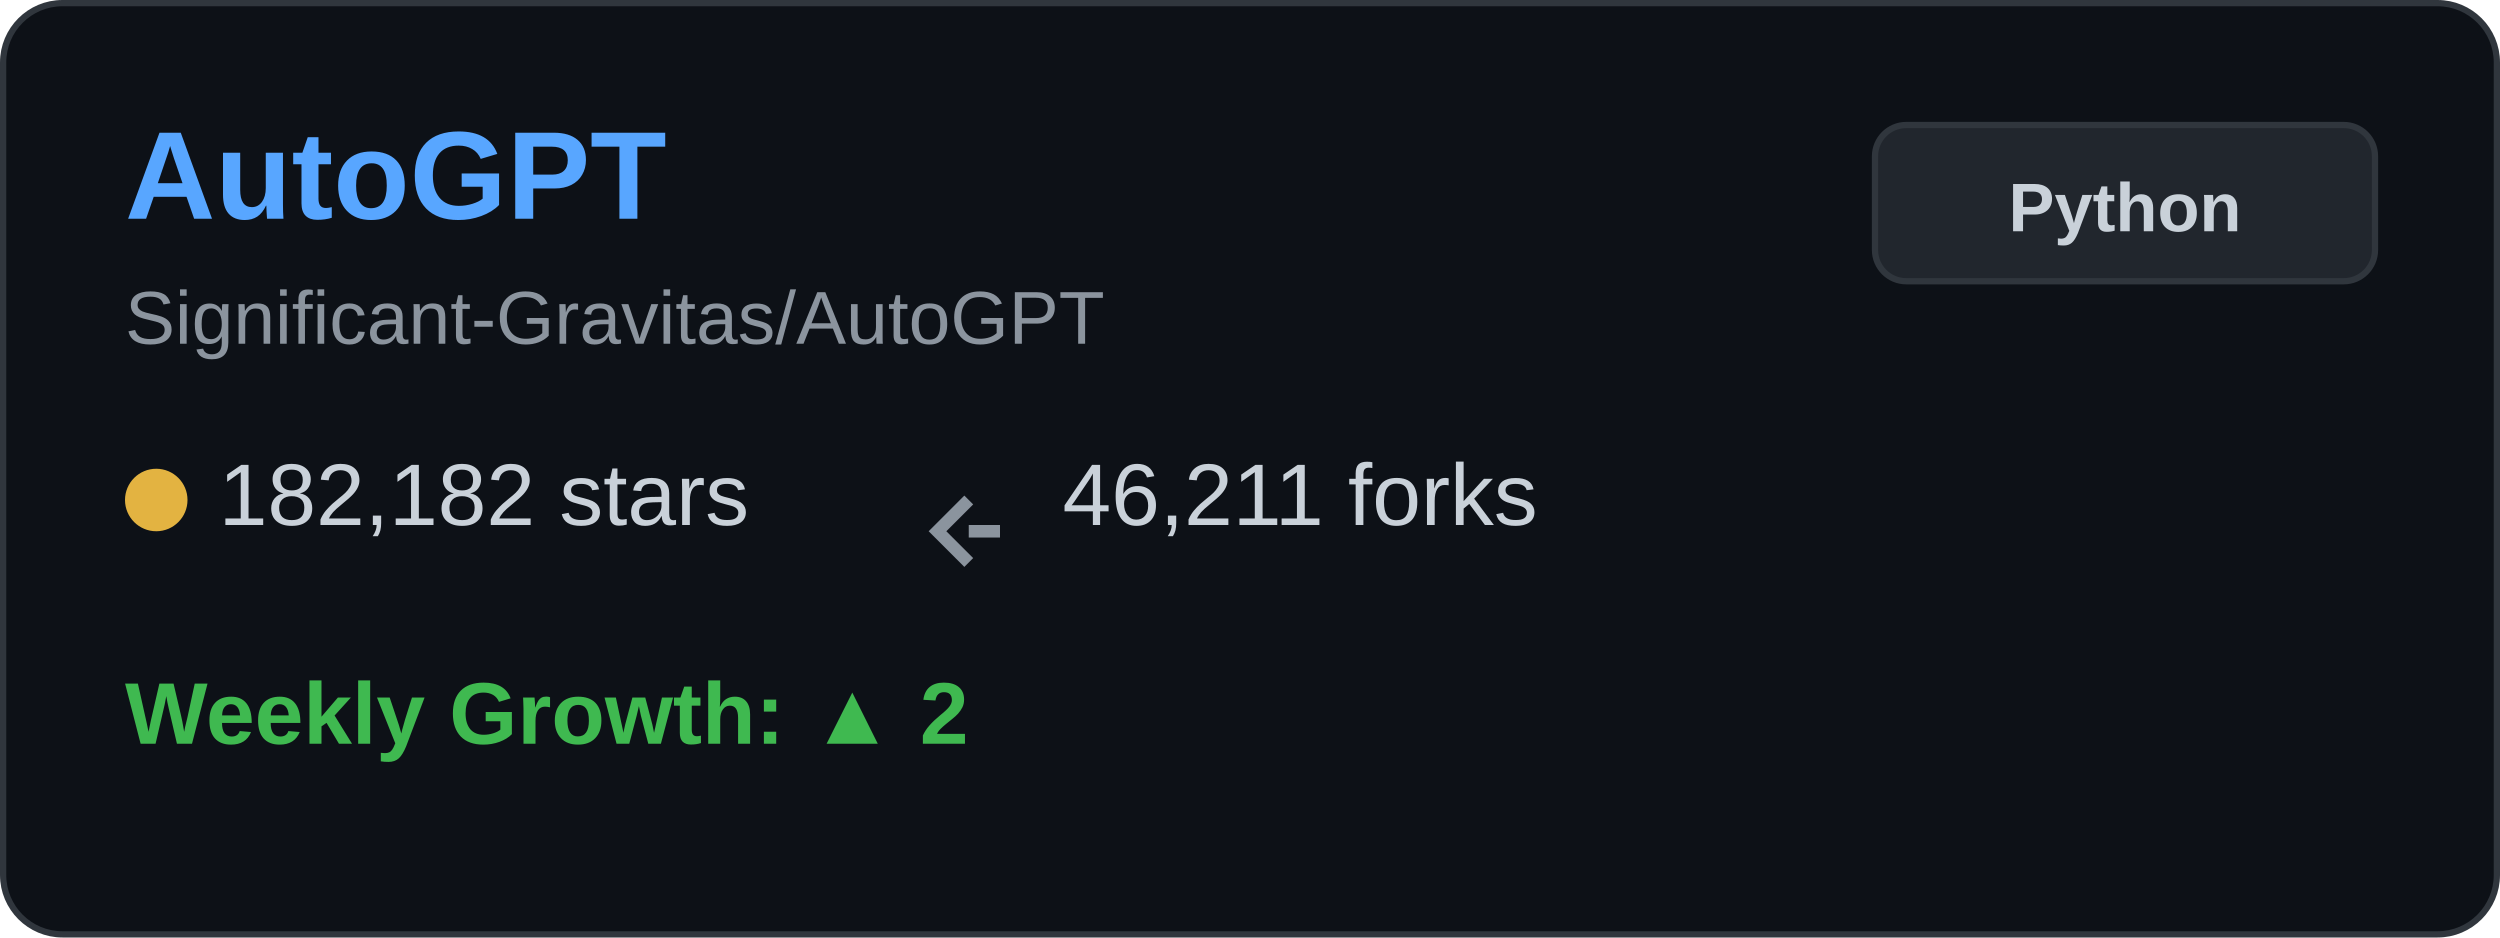
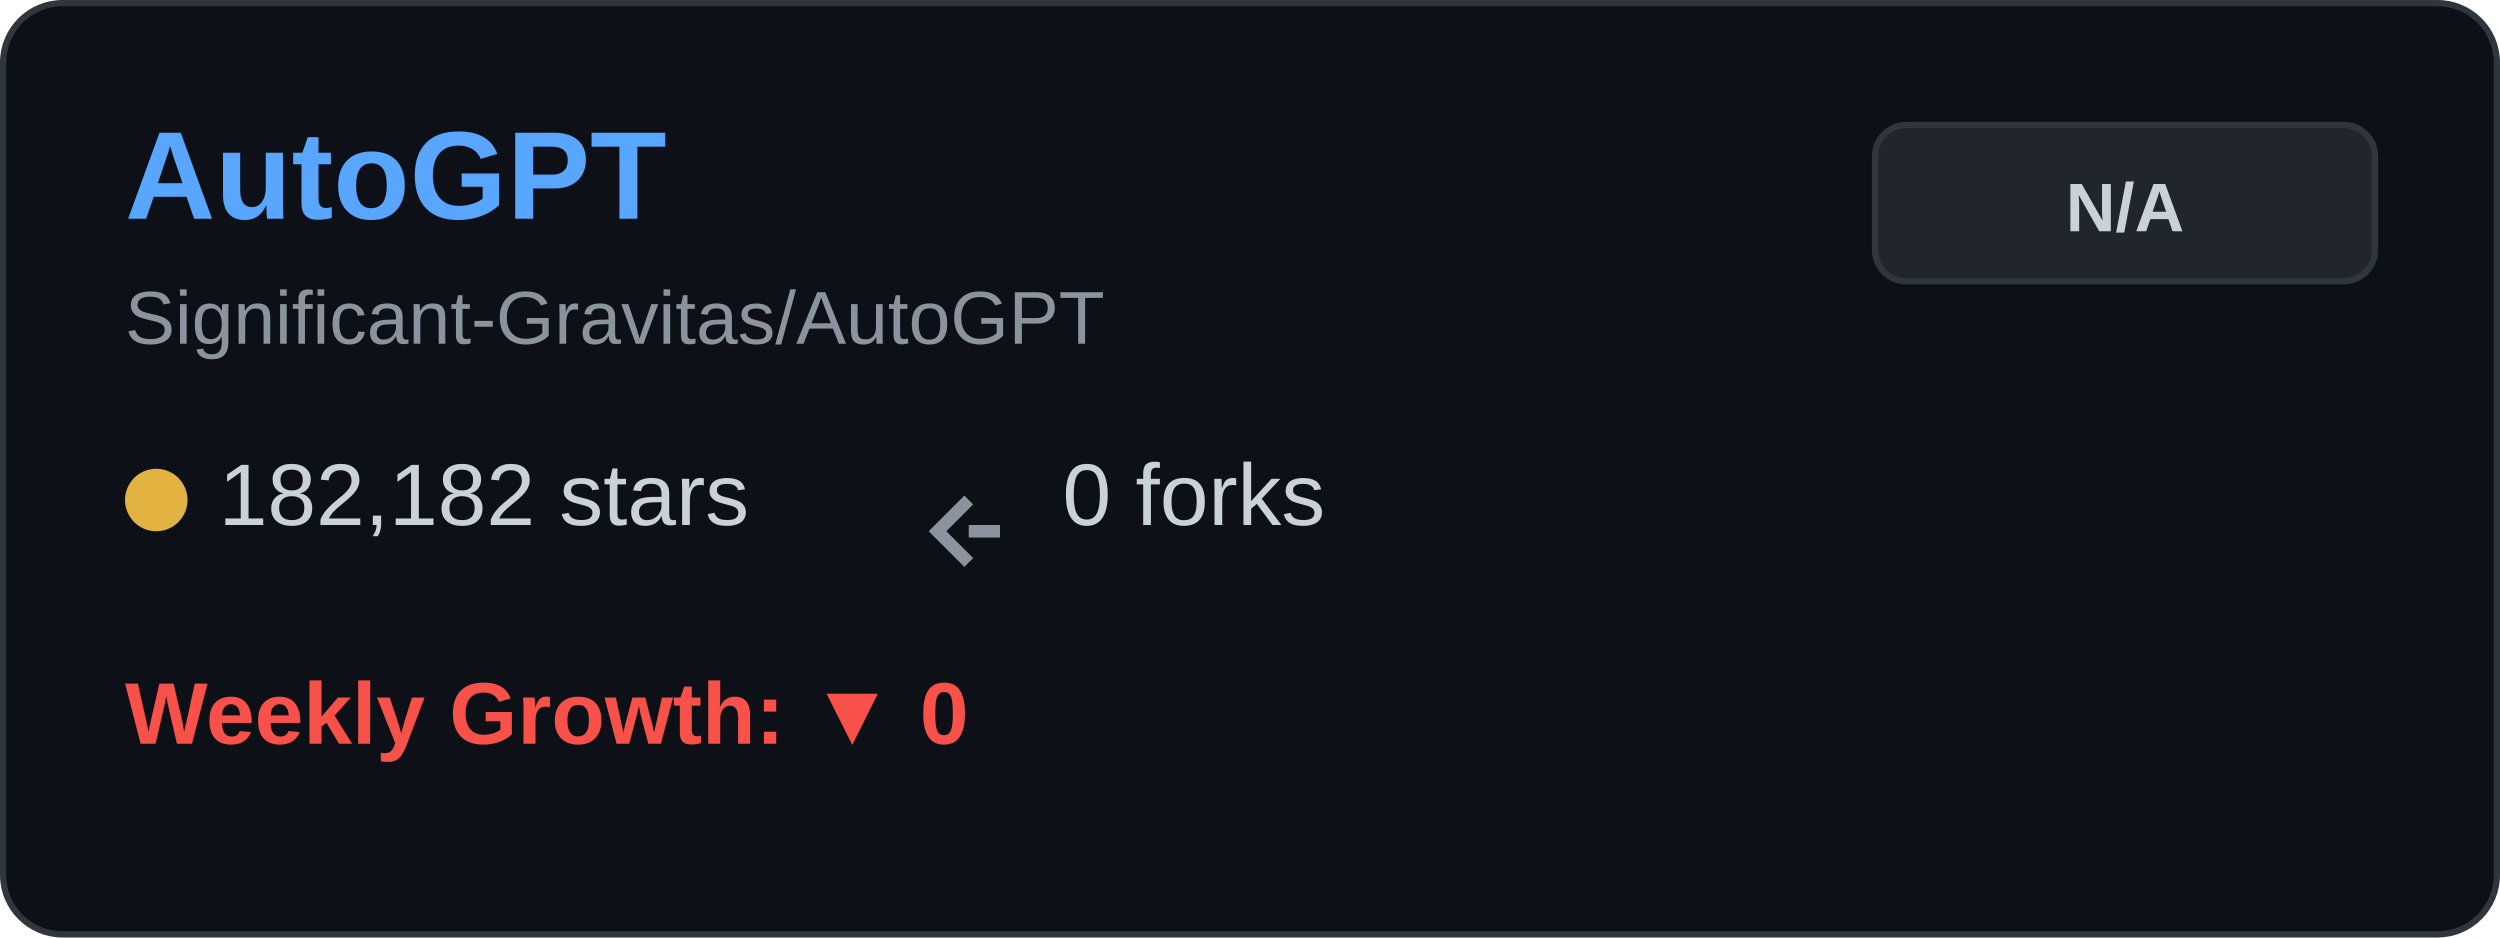
<svg xmlns="http://www.w3.org/2000/svg" width="400" height="150" viewBox="0 0 400 150" fill="none">
  <rect x="0.5" y="0.5" width="399" height="149" rx="9.5" fill="#0d1117" stroke="#30363d" />
  <text x="20" y="35" font-family="Arial, sans-serif" font-size="20" font-weight="bold" fill="#58a6ff">AutoGPT</text>
  <text x="20" y="55" font-family="Arial, sans-serif" font-size="12" fill="#8b949e">Significant-Gravitas/AutoGPT</text>
  <g transform="translate(20, 80)">
    <circle cx="5" cy="0" r="5" fill="#e3b341" />
    <text x="15" y="4" font-family="Arial, sans-serif" font-size="14" fill="#c9d1d9">182,182 stars</text>
  </g>
  <g transform="translate(150, 80)">
    <path d="M5 0 L0 5 L5 10 M5 5 L10 5" stroke="#8b949e" stroke-width="2" fill="none" />
-     <text x="20" y="4" font-family="Arial, sans-serif" font-size="14" fill="#c9d1d9">46,211 forks</text>
+     <text x="20" y="4" font-family="Arial, sans-serif" font-size="14" fill="#c9d1d9">0 forks</text>
  </g>
  <g transform="translate(20, 115)">
-     <text x="0" y="4" font-family="Arial, sans-serif" font-size="14" font-weight="bold" fill="#3fb950">Weekly Growth: ▲ 2</text>
+     <text x="0" y="4" font-family="Arial, sans-serif" font-size="14" font-weight="bold" fill="#f85149">Weekly Growth: ▼ 0</text>
  </g>
  <rect x="300" y="20" width="80" height="25" rx="5" fill="#21262d" stroke="#30363d" />
-   <text x="340" y="37" font-family="Arial, sans-serif" font-size="11" font-weight="bold" fill="#c9d1d9" text-anchor="middle">Python</text>
+   <text x="340" y="37" font-family="Arial, sans-serif" font-size="11" font-weight="bold" fill="#c9d1d9" text-anchor="middle">N/A</text>
</svg>
